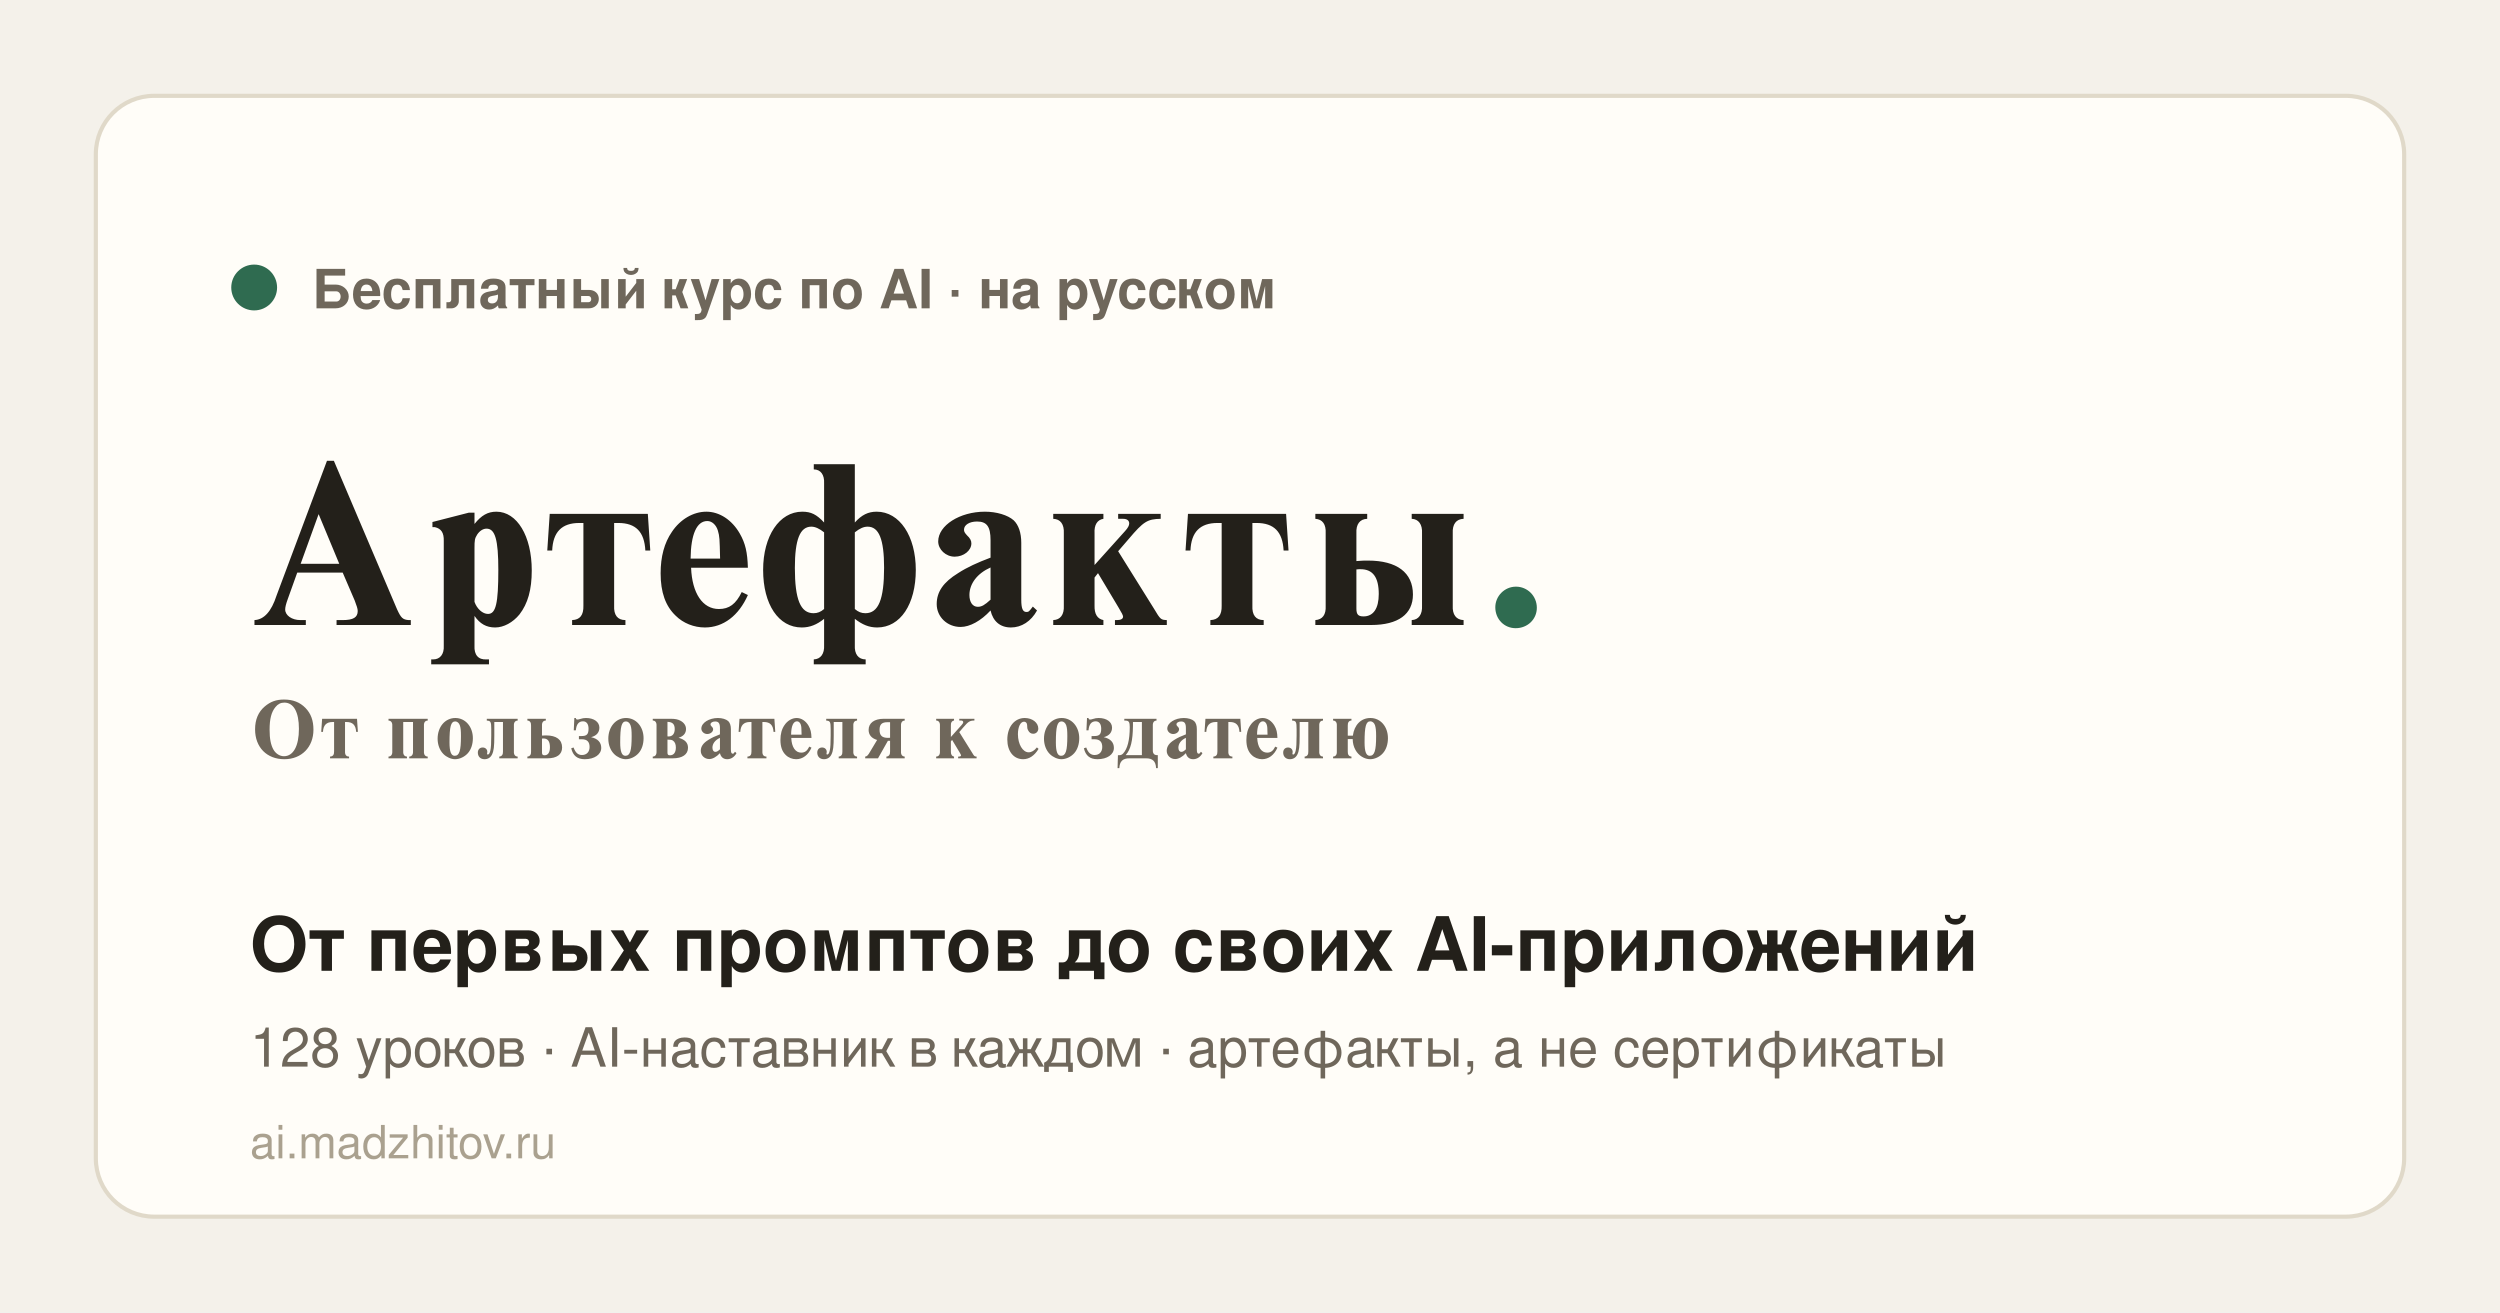
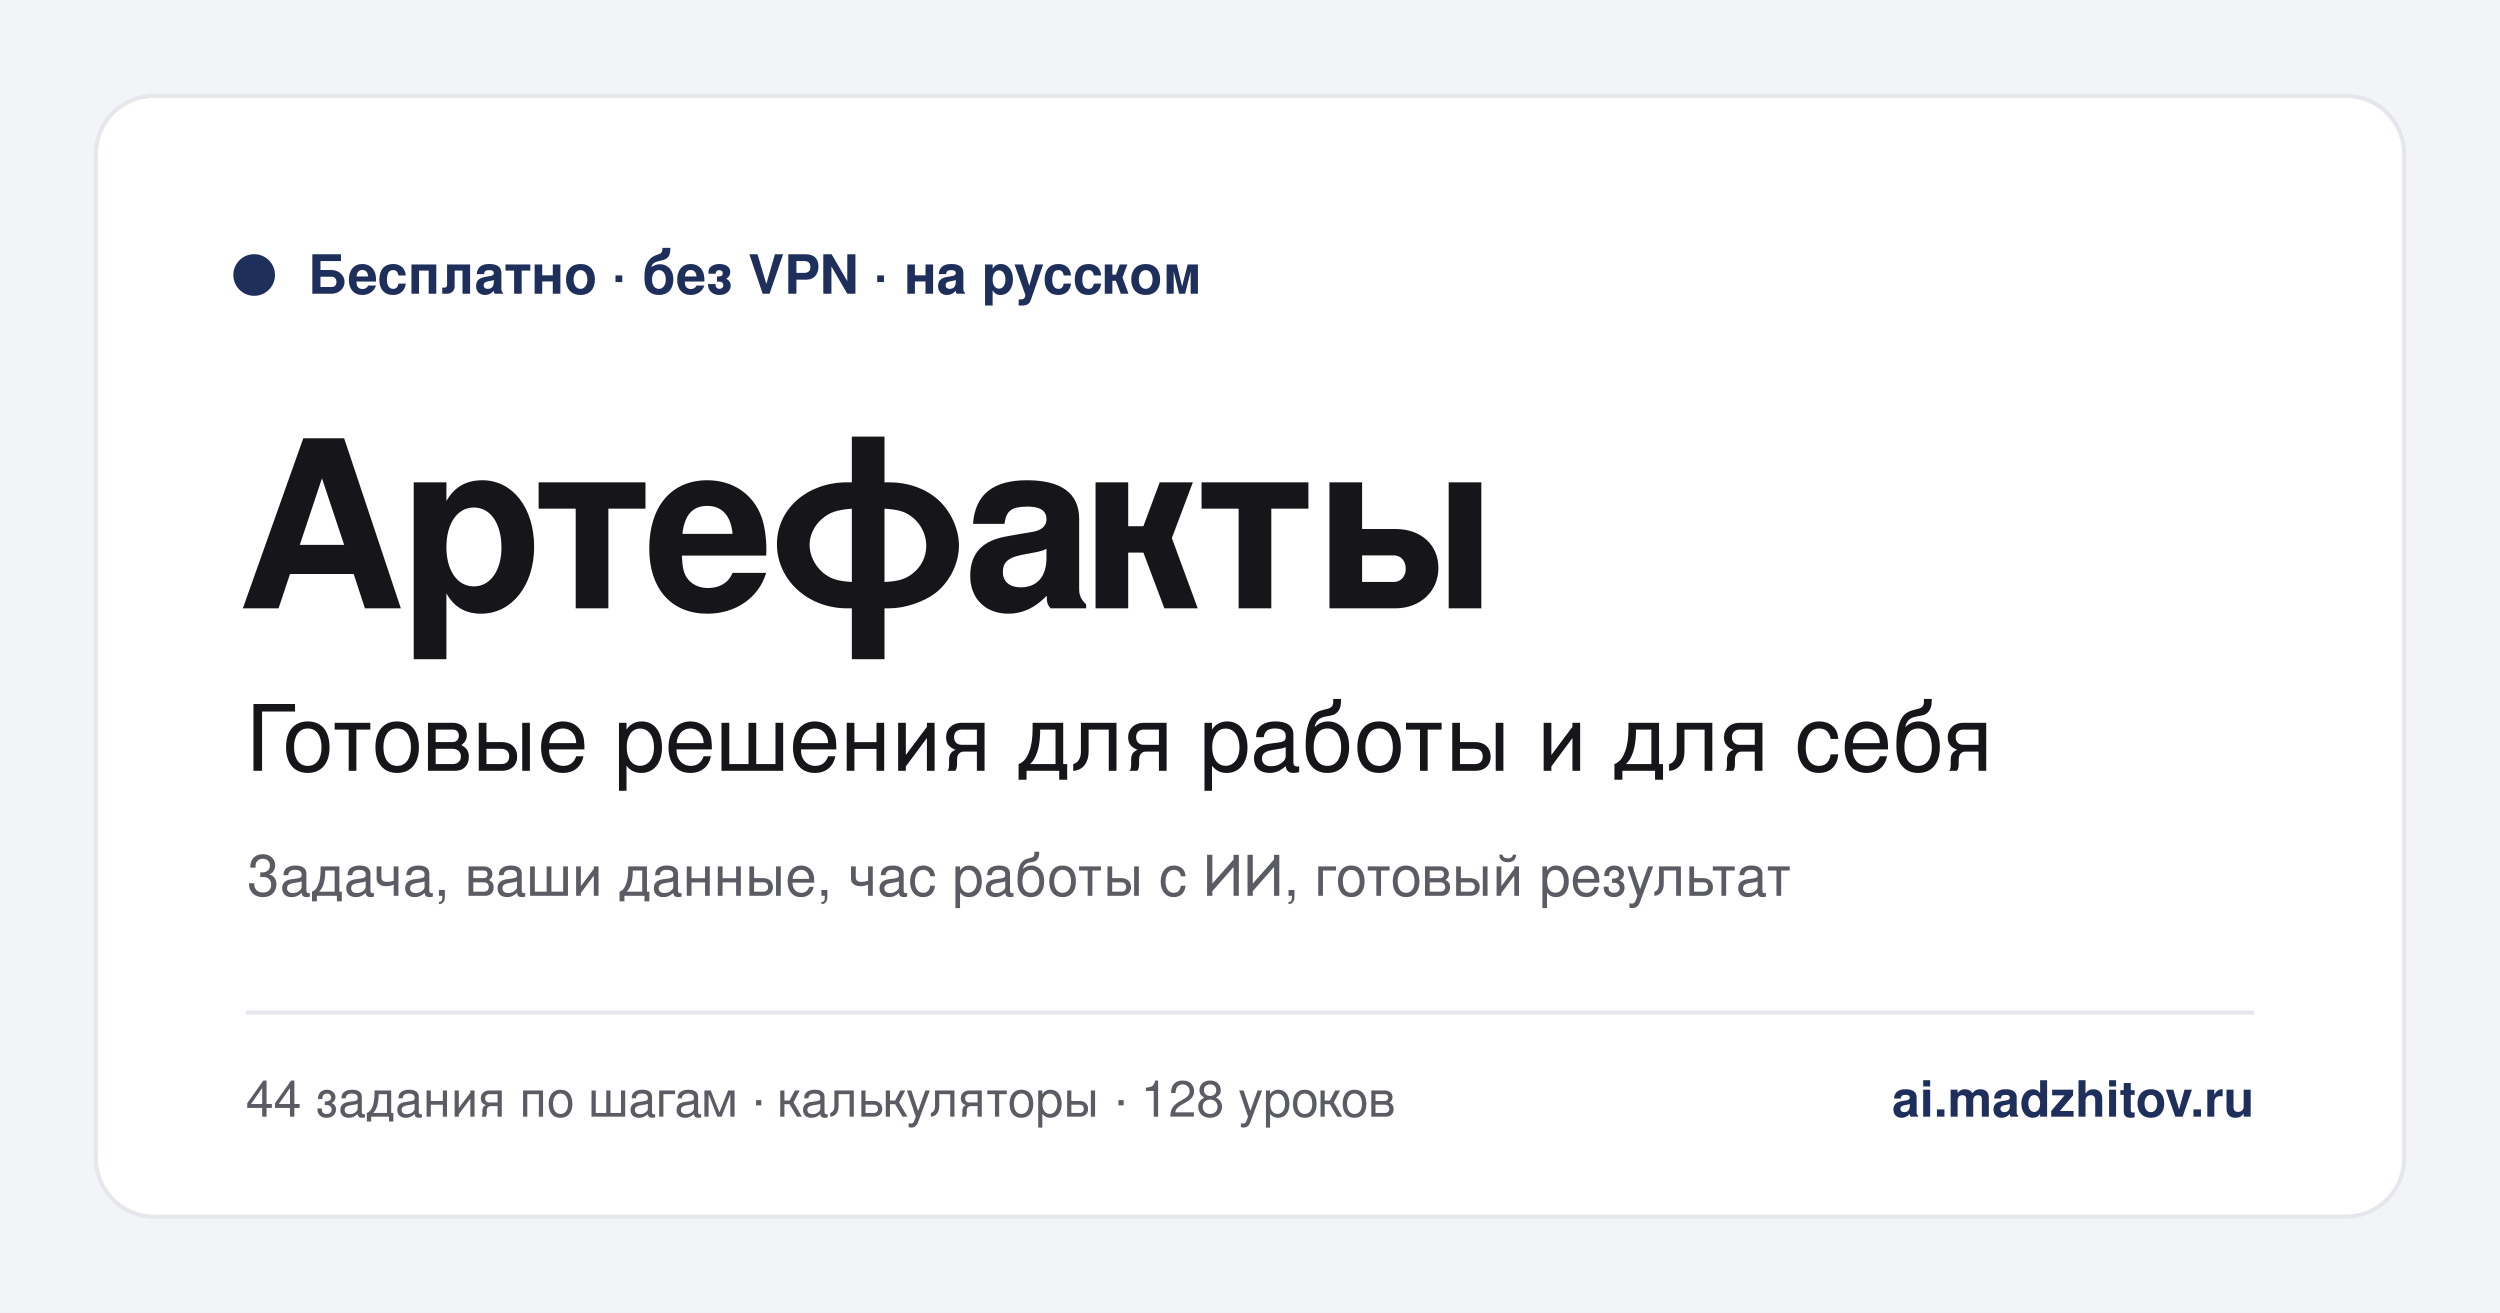
<svg xmlns="http://www.w3.org/2000/svg" width="1200" height="630" viewBox="0 0 1200 630">
-   <rect width="1200" height="630" fill="#f4f1ea" />
-   <rect x="46" y="46" width="1108" height="538" rx="28" fill="#fffdf8" stroke="#e0d9c9" stroke-width="2" />
-   <circle cx="122" cy="138" r="11" fill="#2f6b50" />
-   <text x="150" y="148" fill="#6f675b" font-family="Helvetica, Arial, sans-serif" font-size="26" font-weight="600">Бесплатный курс по AI · на русском</text>
-   <text x="116" y="300" fill="#23201a" font-family="Georgia, Times, serif" font-size="118" font-weight="700" letter-spacing="-2">Артефакты<tspan fill="#2f6b50">.</tspan>
-   </text>
-   <text x="120" y="364" fill="#6f675b" font-family="Georgia, Times, serif" font-size="42" font-weight="600">От пользователя к создателю</text>
-   <text x="120" y="466" fill="#23201a" font-family="Helvetica, Arial, sans-serif" font-size="36" font-weight="600">От первых промптов до своих AI-приложений</text>
-   <text x="120" y="512" fill="#6f675b" font-family="Helvetica, Arial, sans-serif" font-size="26">128 уроков · AI-наставник в каждом · артефакты, а не сертификаты</text>
-   <text x="120" y="556" fill="#aaa18f" font-family="Helvetica, Arial, sans-serif" font-size="22">ai.madzhitov.ru</text>
+   <rect width="1200" height="630" fill="#F3F4F7" />
+   <rect x="46" y="46" width="1108" height="538" rx="28" fill="#FFFFFF" stroke="#E6E7EC" stroke-width="2" />
+   <circle cx="122" cy="132" r="10" fill="#1F2F5C" />
+   <text x="148" y="141" fill="#1F2F5C" font-family="Helvetica Neue, Helvetica, Arial, sans-serif" font-size="26" font-weight="600">Бесплатно · без VPN · на русском</text>
+   <text x="114" y="292" fill="#16161A" font-family="Helvetica Neue, Helvetica, Arial, sans-serif" font-size="112" font-weight="700" letter-spacing="-3">Артефакты</text>
+   <text x="118" y="370" fill="#16161A" font-family="Helvetica Neue, Helvetica, Arial, sans-serif" font-size="44" font-weight="500">Готовые решения для работы и для себя</text>
+   <text x="118" y="430" fill="#5A5B63" font-family="Helvetica Neue, Helvetica, Arial, sans-serif" font-size="27">Задача, ваши данные, час работы с ИИ, готовый результат</text>
+   <line x1="118" y1="486" x2="1082" y2="486" stroke="#E6E7EC" stroke-width="2" />
+   <text x="118" y="536" fill="#5A5B63" font-family="Helvetica Neue, Helvetica, Arial, sans-serif" font-size="24">44 задания по шагам · калькуляторы · 128 уроков</text>
+   <text x="1082" y="536" fill="#1F2F5C" font-family="Helvetica Neue, Helvetica, Arial, sans-serif" font-size="24" font-weight="600" text-anchor="end">ai.madzhitov.ru</text>
</svg>
